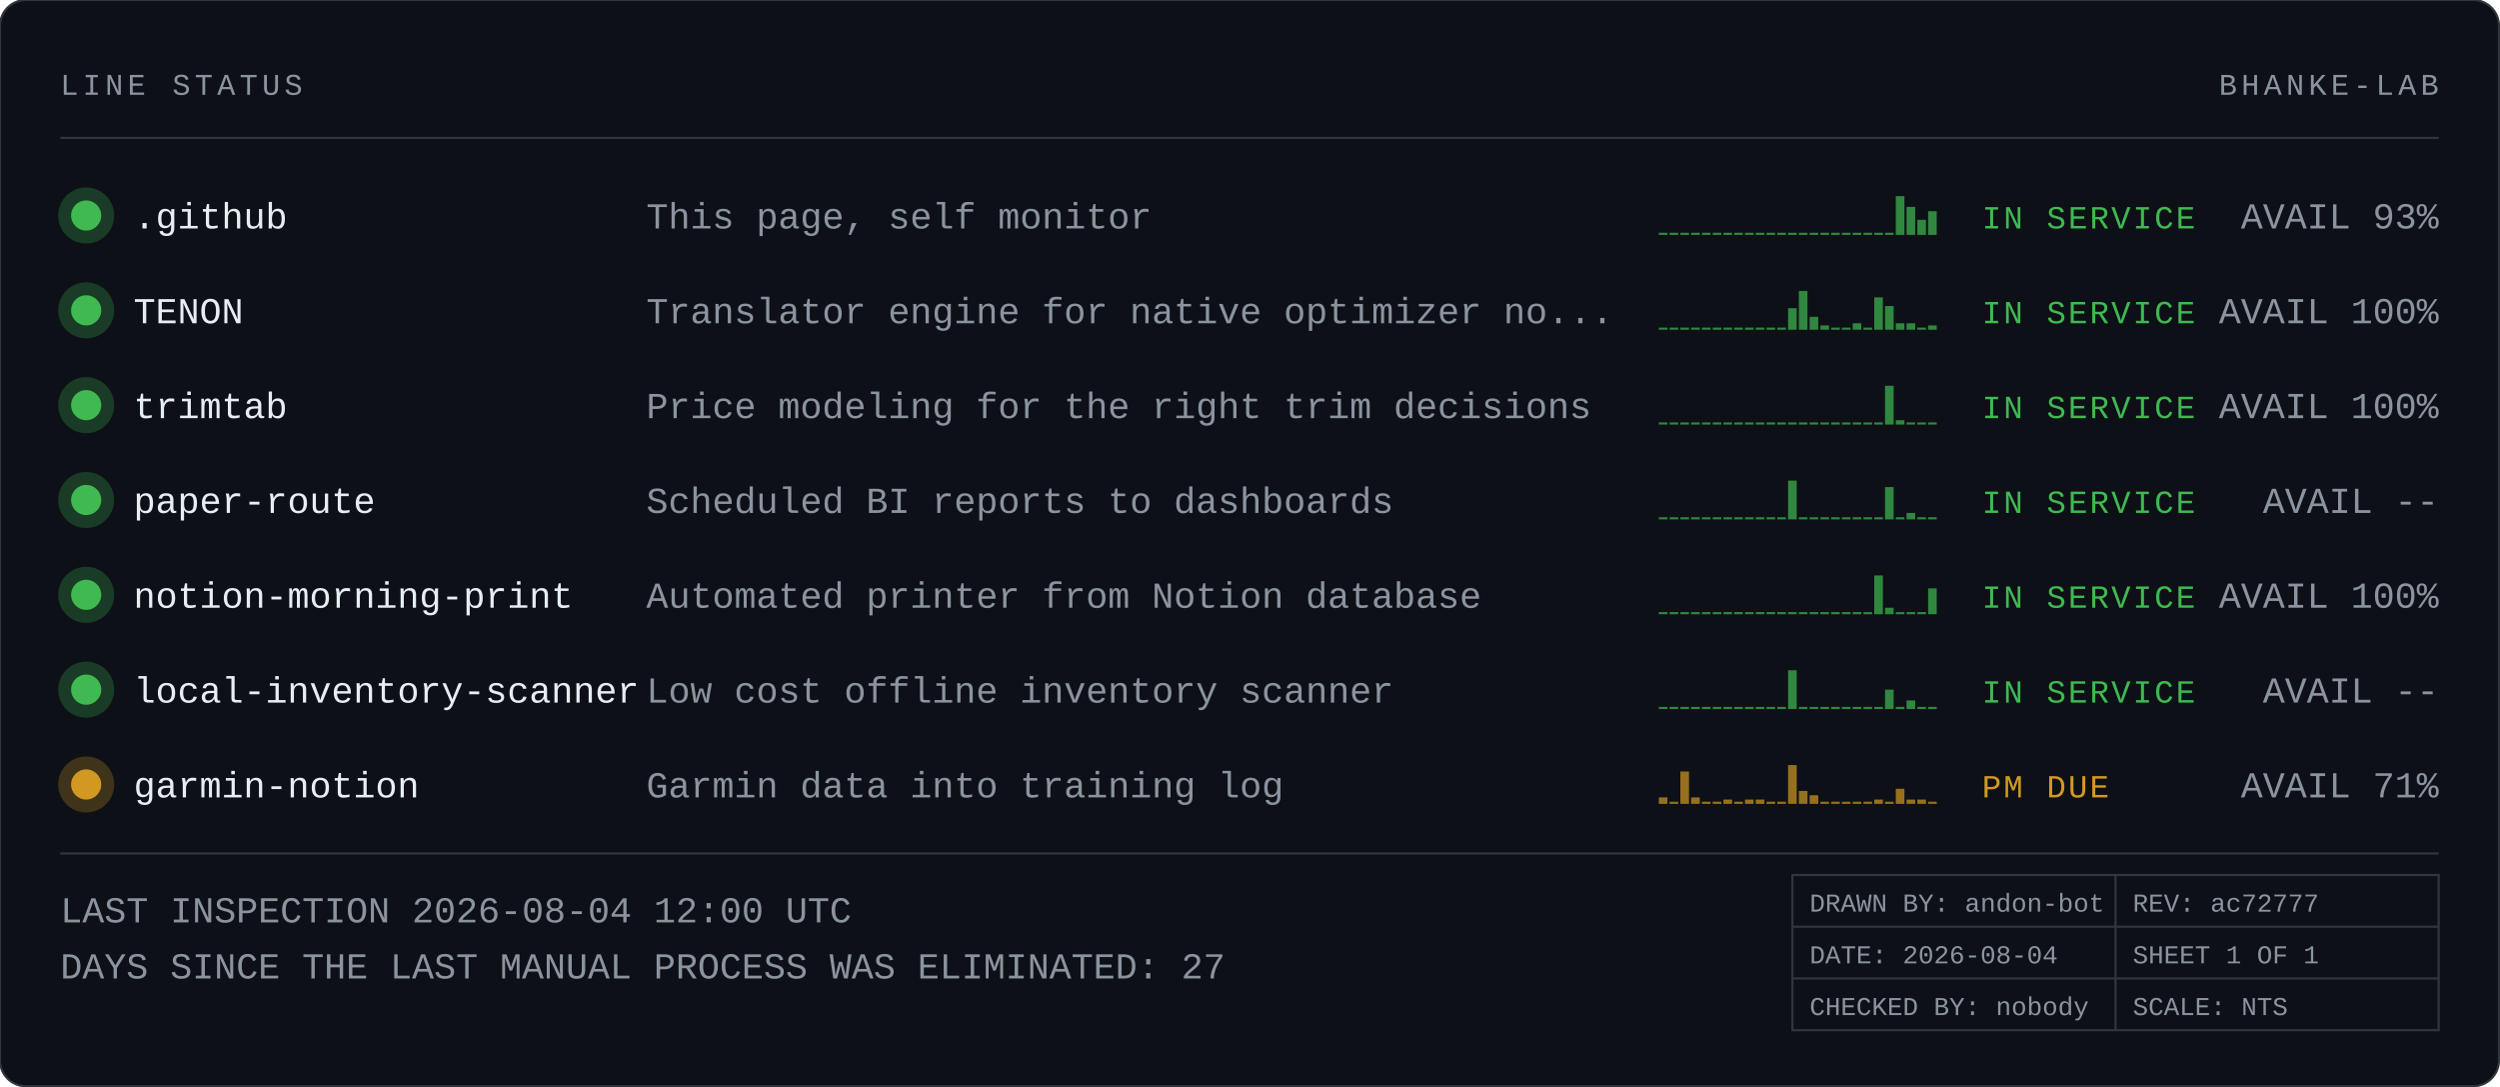
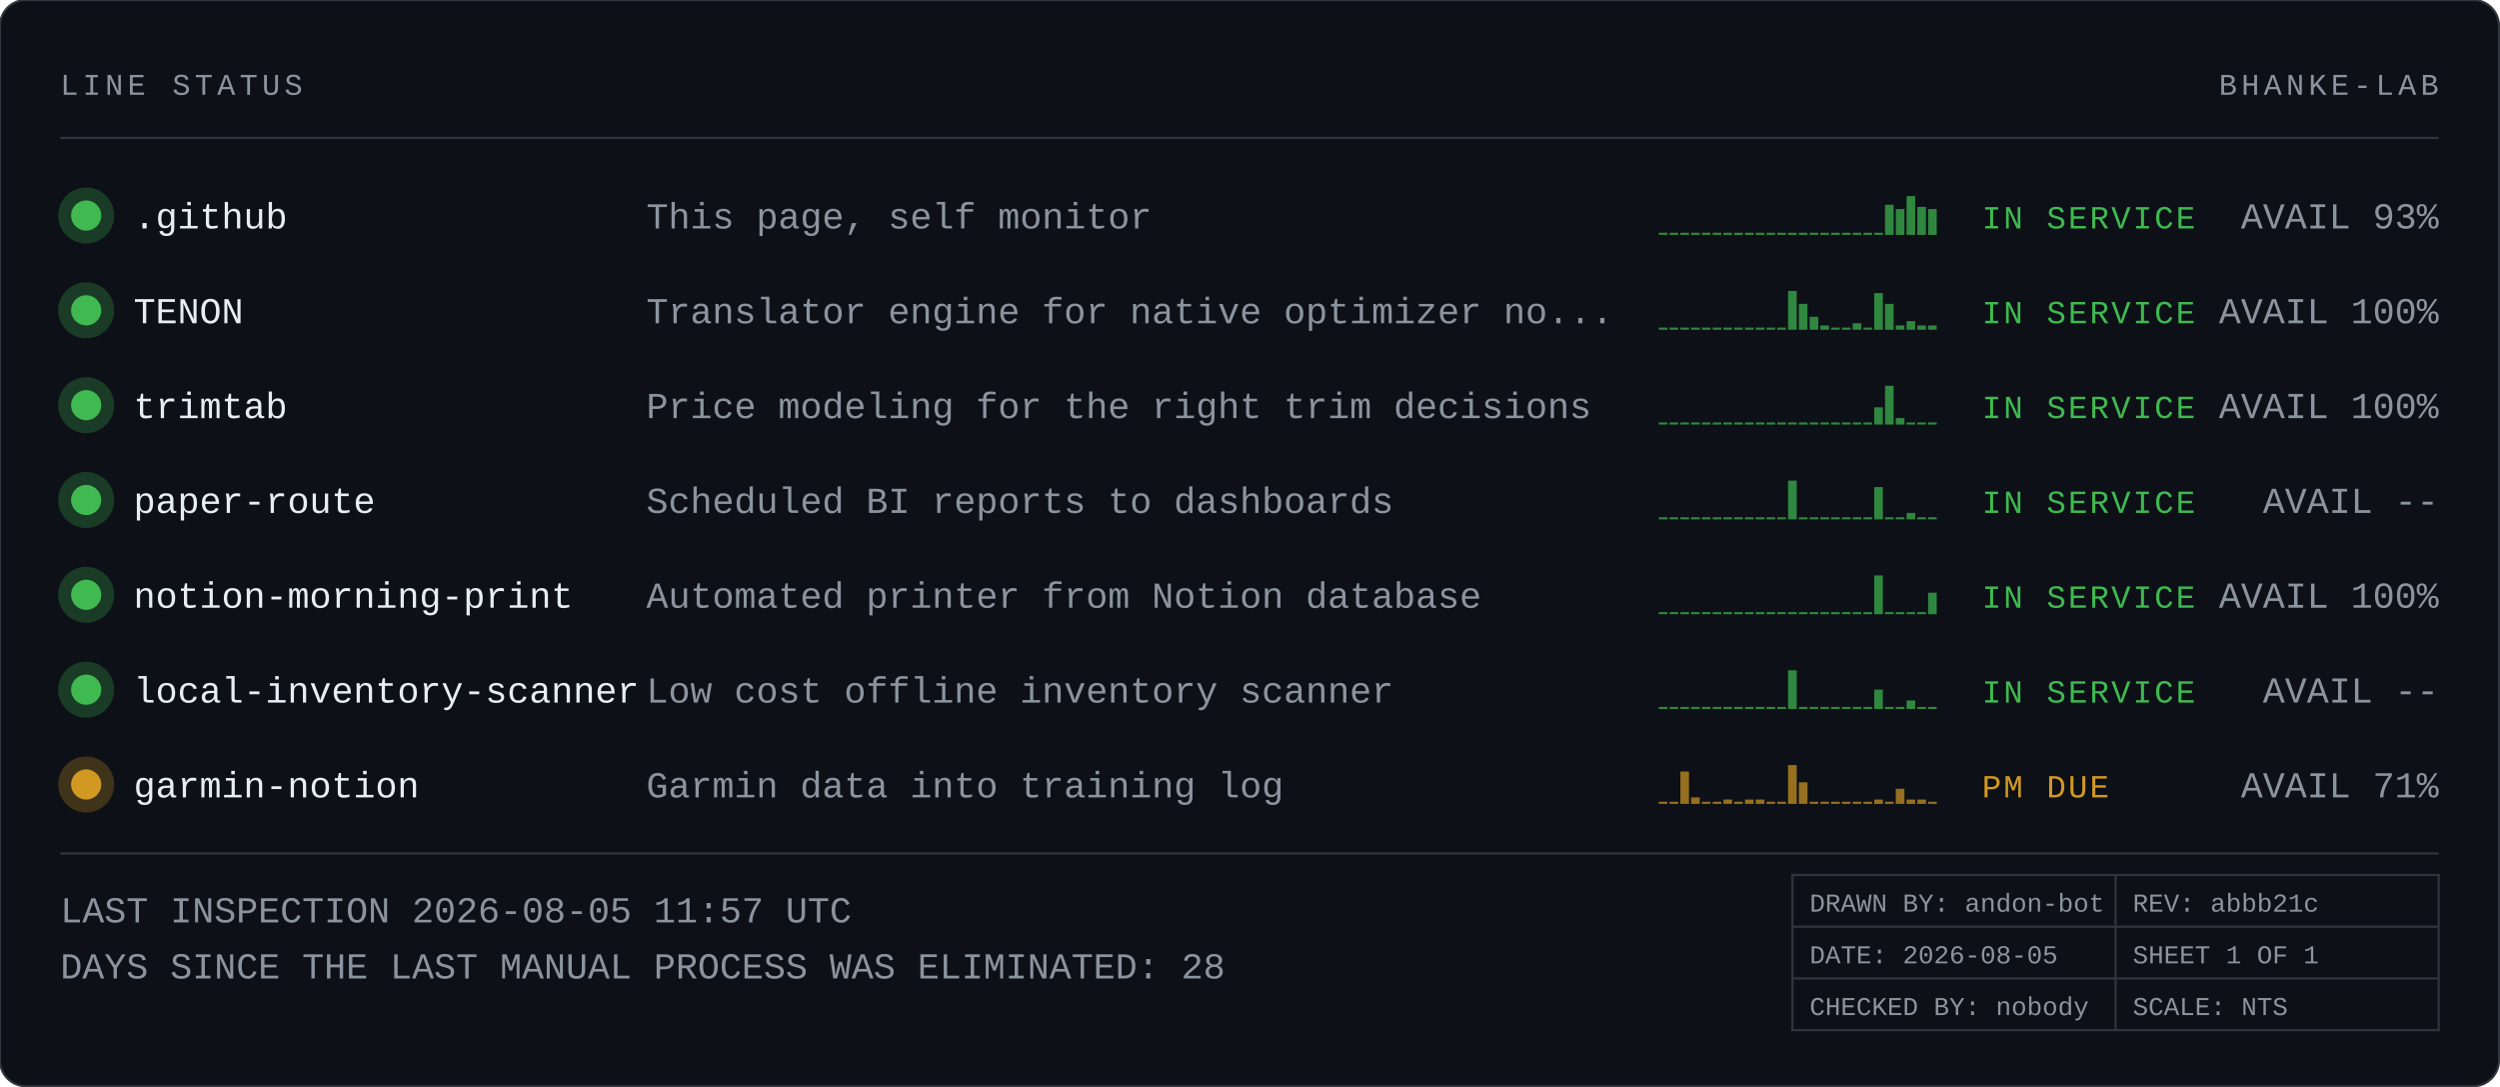
<svg xmlns="http://www.w3.org/2000/svg" width="1160" height="504" viewBox="0 0 1160 504" role="img" aria-label="Andon board">
  <style>
text { font-family: Consolas, 'Courier New', monospace; font-size: 17px; }
.hd { fill: #8b949e; font-size: 14px; letter-spacing: 2px; }
.name { fill: #e6edf3; }
.dim { fill: #8b949e; }
.st { font-size: 15px; letter-spacing: 1px; }
.tb { fill: #8b949e; font-size: 12px; }
</style>
  <rect x="0" y="0" width="1160" height="504" rx="12" fill="#0d1117" stroke="#30363d" />
  <text x="28" y="44" class="hd">LINE STATUS</text>
  <text x="1132" y="44" class="hd" text-anchor="end">BHANKE-LAB</text>
  <line x1="28" y1="64" x2="1132" y2="64" stroke="#30363d" />
  <circle cx="40" cy="100" r="13" fill="#3fb950" opacity="0.25" />
  <circle cx="40" cy="100" r="7" fill="#3fb950" />
  <text x="62" y="106" class="name">.github</text>
  <text x="300" y="106" class="dim">This page, self monitor</text>
  <rect x="770" y="108" width="4" height="1" fill="#3fb950" opacity="0.7" />
  <rect x="775" y="108" width="4" height="1" fill="#3fb950" opacity="0.7" />
  <rect x="780" y="108" width="4" height="1" fill="#3fb950" opacity="0.7" />
  <rect x="785" y="108" width="4" height="1" fill="#3fb950" opacity="0.7" />
  <rect x="790" y="108" width="4" height="1" fill="#3fb950" opacity="0.7" />
  <rect x="795" y="108" width="4" height="1" fill="#3fb950" opacity="0.7" />
  <rect x="800" y="108" width="4" height="1" fill="#3fb950" opacity="0.7" />
  <rect x="805" y="108" width="4" height="1" fill="#3fb950" opacity="0.7" />
  <rect x="810" y="108" width="4" height="1" fill="#3fb950" opacity="0.7" />
  <rect x="815" y="108" width="4" height="1" fill="#3fb950" opacity="0.7" />
  <rect x="820" y="108" width="4" height="1" fill="#3fb950" opacity="0.7" />
  <rect x="825" y="108" width="4" height="1" fill="#3fb950" opacity="0.7" />
  <rect x="830" y="108" width="4" height="1" fill="#3fb950" opacity="0.7" />
  <rect x="835" y="108" width="4" height="1" fill="#3fb950" opacity="0.7" />
  <rect x="840" y="108" width="4" height="1" fill="#3fb950" opacity="0.7" />
  <rect x="845" y="108" width="4" height="1" fill="#3fb950" opacity="0.7" />
  <rect x="850" y="108" width="4" height="1" fill="#3fb950" opacity="0.7" />
  <rect x="855" y="108" width="4" height="1" fill="#3fb950" opacity="0.7" />
  <rect x="860" y="108" width="4" height="1" fill="#3fb950" opacity="0.7" />
  <rect x="865" y="108" width="4" height="1" fill="#3fb950" opacity="0.7" />
  <rect x="870" y="108" width="4" height="1" fill="#3fb950" opacity="0.7" />
-   <rect x="875" y="108" width="4" height="1" fill="#3fb950" opacity="0.7" />
-   <rect x="880" y="91" width="4" height="18" fill="#3fb950" opacity="0.7" />
-   <rect x="885" y="96" width="4" height="13" fill="#3fb950" opacity="0.7" />
-   <rect x="890" y="102" width="4" height="7" fill="#3fb950" opacity="0.7" />
-   <rect x="895" y="98" width="4" height="11" fill="#3fb950" opacity="0.7" />
+   <rect x="875" y="95" width="4" height="14" fill="#3fb950" opacity="0.7" />
+   <rect x="880" y="97" width="4" height="12" fill="#3fb950" opacity="0.7" />
+   <rect x="885" y="91" width="4" height="18" fill="#3fb950" opacity="0.7" />
+   <rect x="890" y="96" width="4" height="13" fill="#3fb950" opacity="0.7" />
+   <rect x="895" y="97" width="4" height="12" fill="#3fb950" opacity="0.7" />
  <text x="920" y="106" class="st" fill="#3fb950">IN SERVICE</text>
  <text x="1132" y="106" class="dim" text-anchor="end">AVAIL 93%</text>
  <circle cx="40" cy="144" r="13" fill="#3fb950" opacity="0.25" />
  <circle cx="40" cy="144" r="7" fill="#3fb950" />
  <text x="62" y="150" class="name">TENON</text>
  <text x="300" y="150" class="dim">Translator engine for native optimizer no...</text>
  <rect x="770" y="152" width="4" height="1" fill="#3fb950" opacity="0.7" />
  <rect x="775" y="152" width="4" height="1" fill="#3fb950" opacity="0.7" />
  <rect x="780" y="152" width="4" height="1" fill="#3fb950" opacity="0.7" />
  <rect x="785" y="152" width="4" height="1" fill="#3fb950" opacity="0.7" />
  <rect x="790" y="152" width="4" height="1" fill="#3fb950" opacity="0.7" />
  <rect x="795" y="152" width="4" height="1" fill="#3fb950" opacity="0.7" />
  <rect x="800" y="152" width="4" height="1" fill="#3fb950" opacity="0.7" />
  <rect x="805" y="152" width="4" height="1" fill="#3fb950" opacity="0.7" />
  <rect x="810" y="152" width="4" height="1" fill="#3fb950" opacity="0.7" />
  <rect x="815" y="152" width="4" height="1" fill="#3fb950" opacity="0.7" />
  <rect x="820" y="152" width="4" height="1" fill="#3fb950" opacity="0.7" />
  <rect x="825" y="152" width="4" height="1" fill="#3fb950" opacity="0.7" />
-   <rect x="830" y="143" width="4" height="10" fill="#3fb950" opacity="0.7" />
-   <rect x="835" y="135" width="4" height="18" fill="#3fb950" opacity="0.7" />
+   <rect x="830" y="135" width="4" height="18" fill="#3fb950" opacity="0.7" />
+   <rect x="835" y="141" width="4" height="12" fill="#3fb950" opacity="0.7" />
  <rect x="840" y="147" width="4" height="6" fill="#3fb950" opacity="0.7" />
  <rect x="845" y="151" width="4" height="2" fill="#3fb950" opacity="0.7" />
  <rect x="850" y="152" width="4" height="1" fill="#3fb950" opacity="0.7" />
  <rect x="855" y="152" width="4" height="1" fill="#3fb950" opacity="0.7" />
  <rect x="860" y="150" width="4" height="3" fill="#3fb950" opacity="0.7" />
  <rect x="865" y="152" width="4" height="1" fill="#3fb950" opacity="0.7" />
-   <rect x="870" y="138" width="4" height="15" fill="#3fb950" opacity="0.7" />
-   <rect x="875" y="142" width="4" height="11" fill="#3fb950" opacity="0.7" />
-   <rect x="880" y="150" width="4" height="3" fill="#3fb950" opacity="0.7" />
-   <rect x="885" y="150" width="4" height="3" fill="#3fb950" opacity="0.7" />
-   <rect x="890" y="152" width="4" height="1" fill="#3fb950" opacity="0.7" />
+   <rect x="870" y="136" width="4" height="17" fill="#3fb950" opacity="0.7" />
+   <rect x="875" y="141" width="4" height="12" fill="#3fb950" opacity="0.7" />
+   <rect x="880" y="151" width="4" height="2" fill="#3fb950" opacity="0.7" />
+   <rect x="885" y="149" width="4" height="4" fill="#3fb950" opacity="0.7" />
+   <rect x="890" y="151" width="4" height="2" fill="#3fb950" opacity="0.7" />
  <rect x="895" y="151" width="4" height="2" fill="#3fb950" opacity="0.7" />
  <text x="920" y="150" class="st" fill="#3fb950">IN SERVICE</text>
  <text x="1132" y="150" class="dim" text-anchor="end">AVAIL 100%</text>
  <circle cx="40" cy="188" r="13" fill="#3fb950" opacity="0.25" />
  <circle cx="40" cy="188" r="7" fill="#3fb950" />
  <text x="62" y="194" class="name">trimtab</text>
  <text x="300" y="194" class="dim">Price modeling for the right trim decisions</text>
  <rect x="770" y="196" width="4" height="1" fill="#3fb950" opacity="0.7" />
  <rect x="775" y="196" width="4" height="1" fill="#3fb950" opacity="0.7" />
  <rect x="780" y="196" width="4" height="1" fill="#3fb950" opacity="0.7" />
  <rect x="785" y="196" width="4" height="1" fill="#3fb950" opacity="0.7" />
  <rect x="790" y="196" width="4" height="1" fill="#3fb950" opacity="0.7" />
  <rect x="795" y="196" width="4" height="1" fill="#3fb950" opacity="0.7" />
  <rect x="800" y="196" width="4" height="1" fill="#3fb950" opacity="0.7" />
  <rect x="805" y="196" width="4" height="1" fill="#3fb950" opacity="0.7" />
  <rect x="810" y="196" width="4" height="1" fill="#3fb950" opacity="0.7" />
  <rect x="815" y="196" width="4" height="1" fill="#3fb950" opacity="0.7" />
  <rect x="820" y="196" width="4" height="1" fill="#3fb950" opacity="0.7" />
  <rect x="825" y="196" width="4" height="1" fill="#3fb950" opacity="0.7" />
  <rect x="830" y="196" width="4" height="1" fill="#3fb950" opacity="0.7" />
  <rect x="835" y="196" width="4" height="1" fill="#3fb950" opacity="0.7" />
  <rect x="840" y="196" width="4" height="1" fill="#3fb950" opacity="0.7" />
  <rect x="845" y="196" width="4" height="1" fill="#3fb950" opacity="0.7" />
  <rect x="850" y="196" width="4" height="1" fill="#3fb950" opacity="0.7" />
  <rect x="855" y="196" width="4" height="1" fill="#3fb950" opacity="0.7" />
  <rect x="860" y="196" width="4" height="1" fill="#3fb950" opacity="0.7" />
  <rect x="865" y="196" width="4" height="1" fill="#3fb950" opacity="0.7" />
-   <rect x="870" y="196" width="4" height="1" fill="#3fb950" opacity="0.7" />
+   <rect x="870" y="189" width="4" height="8" fill="#3fb950" opacity="0.7" />
  <rect x="875" y="179" width="4" height="18" fill="#3fb950" opacity="0.7" />
-   <rect x="880" y="195" width="4" height="2" fill="#3fb950" opacity="0.7" />
+   <rect x="880" y="194" width="4" height="3" fill="#3fb950" opacity="0.7" />
  <rect x="885" y="196" width="4" height="1" fill="#3fb950" opacity="0.7" />
  <rect x="890" y="196" width="4" height="1" fill="#3fb950" opacity="0.7" />
  <rect x="895" y="196" width="4" height="1" fill="#3fb950" opacity="0.7" />
  <text x="920" y="194" class="st" fill="#3fb950">IN SERVICE</text>
  <text x="1132" y="194" class="dim" text-anchor="end">AVAIL 100%</text>
  <circle cx="40" cy="232" r="13" fill="#3fb950" opacity="0.25" />
  <circle cx="40" cy="232" r="7" fill="#3fb950" />
  <text x="62" y="238" class="name">paper-route</text>
  <text x="300" y="238" class="dim">Scheduled BI reports to dashboards</text>
  <rect x="770" y="240" width="4" height="1" fill="#3fb950" opacity="0.7" />
  <rect x="775" y="240" width="4" height="1" fill="#3fb950" opacity="0.7" />
  <rect x="780" y="240" width="4" height="1" fill="#3fb950" opacity="0.7" />
  <rect x="785" y="240" width="4" height="1" fill="#3fb950" opacity="0.7" />
  <rect x="790" y="240" width="4" height="1" fill="#3fb950" opacity="0.7" />
  <rect x="795" y="240" width="4" height="1" fill="#3fb950" opacity="0.7" />
  <rect x="800" y="240" width="4" height="1" fill="#3fb950" opacity="0.7" />
  <rect x="805" y="240" width="4" height="1" fill="#3fb950" opacity="0.7" />
  <rect x="810" y="240" width="4" height="1" fill="#3fb950" opacity="0.7" />
  <rect x="815" y="240" width="4" height="1" fill="#3fb950" opacity="0.7" />
  <rect x="820" y="240" width="4" height="1" fill="#3fb950" opacity="0.7" />
  <rect x="825" y="240" width="4" height="1" fill="#3fb950" opacity="0.7" />
  <rect x="830" y="223" width="4" height="18" fill="#3fb950" opacity="0.7" />
  <rect x="835" y="240" width="4" height="1" fill="#3fb950" opacity="0.7" />
  <rect x="840" y="240" width="4" height="1" fill="#3fb950" opacity="0.7" />
  <rect x="845" y="240" width="4" height="1" fill="#3fb950" opacity="0.7" />
  <rect x="850" y="240" width="4" height="1" fill="#3fb950" opacity="0.7" />
  <rect x="855" y="240" width="4" height="1" fill="#3fb950" opacity="0.7" />
  <rect x="860" y="240" width="4" height="1" fill="#3fb950" opacity="0.7" />
  <rect x="865" y="240" width="4" height="1" fill="#3fb950" opacity="0.7" />
-   <rect x="870" y="240" width="4" height="1" fill="#3fb950" opacity="0.7" />
-   <rect x="875" y="226" width="4" height="15" fill="#3fb950" opacity="0.7" />
+   <rect x="870" y="226" width="4" height="15" fill="#3fb950" opacity="0.7" />
+   <rect x="875" y="240" width="4" height="1" fill="#3fb950" opacity="0.7" />
  <rect x="880" y="240" width="4" height="1" fill="#3fb950" opacity="0.7" />
  <rect x="885" y="238" width="4" height="3" fill="#3fb950" opacity="0.7" />
  <rect x="890" y="240" width="4" height="1" fill="#3fb950" opacity="0.7" />
  <rect x="895" y="240" width="4" height="1" fill="#3fb950" opacity="0.7" />
  <text x="920" y="238" class="st" fill="#3fb950">IN SERVICE</text>
  <text x="1132" y="238" class="dim" text-anchor="end">AVAIL --</text>
  <circle cx="40" cy="276" r="13" fill="#3fb950" opacity="0.25" />
  <circle cx="40" cy="276" r="7" fill="#3fb950" />
  <text x="62" y="282" class="name">notion-morning-print</text>
  <text x="300" y="282" class="dim">Automated printer from Notion database</text>
  <rect x="770" y="284" width="4" height="1" fill="#3fb950" opacity="0.7" />
  <rect x="775" y="284" width="4" height="1" fill="#3fb950" opacity="0.7" />
  <rect x="780" y="284" width="4" height="1" fill="#3fb950" opacity="0.7" />
  <rect x="785" y="284" width="4" height="1" fill="#3fb950" opacity="0.7" />
  <rect x="790" y="284" width="4" height="1" fill="#3fb950" opacity="0.7" />
  <rect x="795" y="284" width="4" height="1" fill="#3fb950" opacity="0.7" />
  <rect x="800" y="284" width="4" height="1" fill="#3fb950" opacity="0.7" />
  <rect x="805" y="284" width="4" height="1" fill="#3fb950" opacity="0.7" />
  <rect x="810" y="284" width="4" height="1" fill="#3fb950" opacity="0.7" />
  <rect x="815" y="284" width="4" height="1" fill="#3fb950" opacity="0.7" />
  <rect x="820" y="284" width="4" height="1" fill="#3fb950" opacity="0.7" />
  <rect x="825" y="284" width="4" height="1" fill="#3fb950" opacity="0.7" />
  <rect x="830" y="284" width="4" height="1" fill="#3fb950" opacity="0.7" />
  <rect x="835" y="284" width="4" height="1" fill="#3fb950" opacity="0.7" />
  <rect x="840" y="284" width="4" height="1" fill="#3fb950" opacity="0.7" />
  <rect x="845" y="284" width="4" height="1" fill="#3fb950" opacity="0.7" />
  <rect x="850" y="284" width="4" height="1" fill="#3fb950" opacity="0.7" />
  <rect x="855" y="284" width="4" height="1" fill="#3fb950" opacity="0.7" />
  <rect x="860" y="284" width="4" height="1" fill="#3fb950" opacity="0.7" />
  <rect x="865" y="284" width="4" height="1" fill="#3fb950" opacity="0.7" />
  <rect x="870" y="267" width="4" height="18" fill="#3fb950" opacity="0.7" />
-   <rect x="875" y="282" width="4" height="3" fill="#3fb950" opacity="0.7" />
+   <rect x="875" y="284" width="4" height="1" fill="#3fb950" opacity="0.7" />
  <rect x="880" y="284" width="4" height="1" fill="#3fb950" opacity="0.7" />
  <rect x="885" y="284" width="4" height="1" fill="#3fb950" opacity="0.7" />
  <rect x="890" y="284" width="4" height="1" fill="#3fb950" opacity="0.7" />
-   <rect x="895" y="273" width="4" height="12" fill="#3fb950" opacity="0.7" />
+   <rect x="895" y="275" width="4" height="10" fill="#3fb950" opacity="0.7" />
  <text x="920" y="282" class="st" fill="#3fb950">IN SERVICE</text>
  <text x="1132" y="282" class="dim" text-anchor="end">AVAIL 100%</text>
  <circle cx="40" cy="320" r="13" fill="#3fb950" opacity="0.25" />
  <circle cx="40" cy="320" r="7" fill="#3fb950" />
  <text x="62" y="326" class="name">local-inventory-scanner</text>
  <text x="300" y="326" class="dim">Low cost offline inventory scanner</text>
  <rect x="770" y="328" width="4" height="1" fill="#3fb950" opacity="0.7" />
  <rect x="775" y="328" width="4" height="1" fill="#3fb950" opacity="0.7" />
  <rect x="780" y="328" width="4" height="1" fill="#3fb950" opacity="0.7" />
  <rect x="785" y="328" width="4" height="1" fill="#3fb950" opacity="0.7" />
  <rect x="790" y="328" width="4" height="1" fill="#3fb950" opacity="0.7" />
  <rect x="795" y="328" width="4" height="1" fill="#3fb950" opacity="0.7" />
  <rect x="800" y="328" width="4" height="1" fill="#3fb950" opacity="0.7" />
  <rect x="805" y="328" width="4" height="1" fill="#3fb950" opacity="0.7" />
  <rect x="810" y="328" width="4" height="1" fill="#3fb950" opacity="0.7" />
  <rect x="815" y="328" width="4" height="1" fill="#3fb950" opacity="0.7" />
  <rect x="820" y="328" width="4" height="1" fill="#3fb950" opacity="0.7" />
  <rect x="825" y="328" width="4" height="1" fill="#3fb950" opacity="0.7" />
  <rect x="830" y="311" width="4" height="18" fill="#3fb950" opacity="0.7" />
  <rect x="835" y="328" width="4" height="1" fill="#3fb950" opacity="0.7" />
  <rect x="840" y="328" width="4" height="1" fill="#3fb950" opacity="0.7" />
  <rect x="845" y="328" width="4" height="1" fill="#3fb950" opacity="0.7" />
  <rect x="850" y="328" width="4" height="1" fill="#3fb950" opacity="0.7" />
  <rect x="855" y="328" width="4" height="1" fill="#3fb950" opacity="0.7" />
  <rect x="860" y="328" width="4" height="1" fill="#3fb950" opacity="0.7" />
  <rect x="865" y="328" width="4" height="1" fill="#3fb950" opacity="0.7" />
-   <rect x="870" y="328" width="4" height="1" fill="#3fb950" opacity="0.7" />
-   <rect x="875" y="320" width="4" height="9" fill="#3fb950" opacity="0.7" />
+   <rect x="870" y="320" width="4" height="9" fill="#3fb950" opacity="0.7" />
+   <rect x="875" y="328" width="4" height="1" fill="#3fb950" opacity="0.7" />
  <rect x="880" y="328" width="4" height="1" fill="#3fb950" opacity="0.7" />
  <rect x="885" y="325" width="4" height="4" fill="#3fb950" opacity="0.7" />
  <rect x="890" y="328" width="4" height="1" fill="#3fb950" opacity="0.7" />
  <rect x="895" y="328" width="4" height="1" fill="#3fb950" opacity="0.7" />
  <text x="920" y="326" class="st" fill="#3fb950">IN SERVICE</text>
  <text x="1132" y="326" class="dim" text-anchor="end">AVAIL --</text>
  <circle cx="40" cy="364" r="13" fill="#d29922" opacity="0.25">
    <animate attributeName="opacity" values="0.25;0.8;0.25" dur="2s" repeatCount="indefinite" />
  </circle>
  <circle cx="40" cy="364" r="7" fill="#d29922" />
  <text x="62" y="370" class="name">garmin-notion</text>
  <text x="300" y="370" class="dim">Garmin data into training log</text>
-   <rect x="770" y="370" width="4" height="3" fill="#d29922" opacity="0.7" />
+   <rect x="770" y="372" width="4" height="1" fill="#d29922" opacity="0.7" />
  <rect x="775" y="372" width="4" height="1" fill="#d29922" opacity="0.7" />
  <rect x="780" y="358" width="4" height="15" fill="#d29922" opacity="0.7" />
  <rect x="785" y="370" width="4" height="3" fill="#d29922" opacity="0.7" />
  <rect x="790" y="372" width="4" height="1" fill="#d29922" opacity="0.7" />
  <rect x="795" y="372" width="4" height="1" fill="#d29922" opacity="0.7" />
  <rect x="800" y="371" width="4" height="2" fill="#d29922" opacity="0.7" />
  <rect x="805" y="372" width="4" height="1" fill="#d29922" opacity="0.7" />
  <rect x="810" y="371" width="4" height="2" fill="#d29922" opacity="0.7" />
  <rect x="815" y="371" width="4" height="2" fill="#d29922" opacity="0.7" />
  <rect x="820" y="372" width="4" height="1" fill="#d29922" opacity="0.7" />
  <rect x="825" y="372" width="4" height="1" fill="#d29922" opacity="0.7" />
  <rect x="830" y="355" width="4" height="18" fill="#d29922" opacity="0.7" />
-   <rect x="835" y="367" width="4" height="6" fill="#d29922" opacity="0.7" />
-   <rect x="840" y="369" width="4" height="4" fill="#d29922" opacity="0.7" />
+   <rect x="835" y="363" width="4" height="10" fill="#d29922" opacity="0.7" />
+   <rect x="840" y="372" width="4" height="1" fill="#d29922" opacity="0.7" />
  <rect x="845" y="372" width="4" height="1" fill="#d29922" opacity="0.7" />
  <rect x="850" y="372" width="4" height="1" fill="#d29922" opacity="0.7" />
  <rect x="855" y="372" width="4" height="1" fill="#d29922" opacity="0.7" />
  <rect x="860" y="372" width="4" height="1" fill="#d29922" opacity="0.7" />
  <rect x="865" y="372" width="4" height="1" fill="#d29922" opacity="0.7" />
  <rect x="870" y="371" width="4" height="2" fill="#d29922" opacity="0.7" />
  <rect x="875" y="372" width="4" height="1" fill="#d29922" opacity="0.7" />
  <rect x="880" y="366" width="4" height="7" fill="#d29922" opacity="0.7" />
  <rect x="885" y="371" width="4" height="2" fill="#d29922" opacity="0.7" />
  <rect x="890" y="371" width="4" height="2" fill="#d29922" opacity="0.7" />
  <rect x="895" y="372" width="4" height="1" fill="#d29922" opacity="0.7" />
  <text x="920" y="370" class="st" fill="#d29922">PM DUE</text>
  <text x="1132" y="370" class="dim" text-anchor="end">AVAIL 71%</text>
  <line x1="28" y1="396" x2="1132" y2="396" stroke="#30363d" />
-   <text x="28" y="428" class="dim">LAST INSPECTION 2026-08-04 12:00 UTC</text>
-   <text x="28" y="454" class="dim">DAYS SINCE THE LAST MANUAL PROCESS WAS ELIMINATED: 27</text>
+   <text x="28" y="428" class="dim">LAST INSPECTION 2026-08-05 11:57 UTC</text>
+   <text x="28" y="454" class="dim">DAYS SINCE THE LAST MANUAL PROCESS WAS ELIMINATED: 28</text>
  <rect x="832" y="406" width="300" height="72" fill="none" stroke="#30363d" />
  <line x1="832" y1="430" x2="1132" y2="430" stroke="#30363d" />
  <line x1="832" y1="454" x2="1132" y2="454" stroke="#30363d" />
  <line x1="982" y1="406" x2="982" y2="478" stroke="#30363d" />
  <text x="840" y="423" class="tb">DRAWN BY: andon-bot</text>
-   <text x="990" y="423" class="tb">REV: ac72777</text>
-   <text x="840" y="447" class="tb">DATE: 2026-08-04</text>
+   <text x="990" y="423" class="tb">REV: abbb21c</text>
+   <text x="840" y="447" class="tb">DATE: 2026-08-05</text>
  <text x="990" y="447" class="tb">SHEET 1 OF 1</text>
  <text x="840" y="471" class="tb">CHECKED BY: nobody</text>
  <text x="990" y="471" class="tb">SCALE: NTS</text>
</svg>
